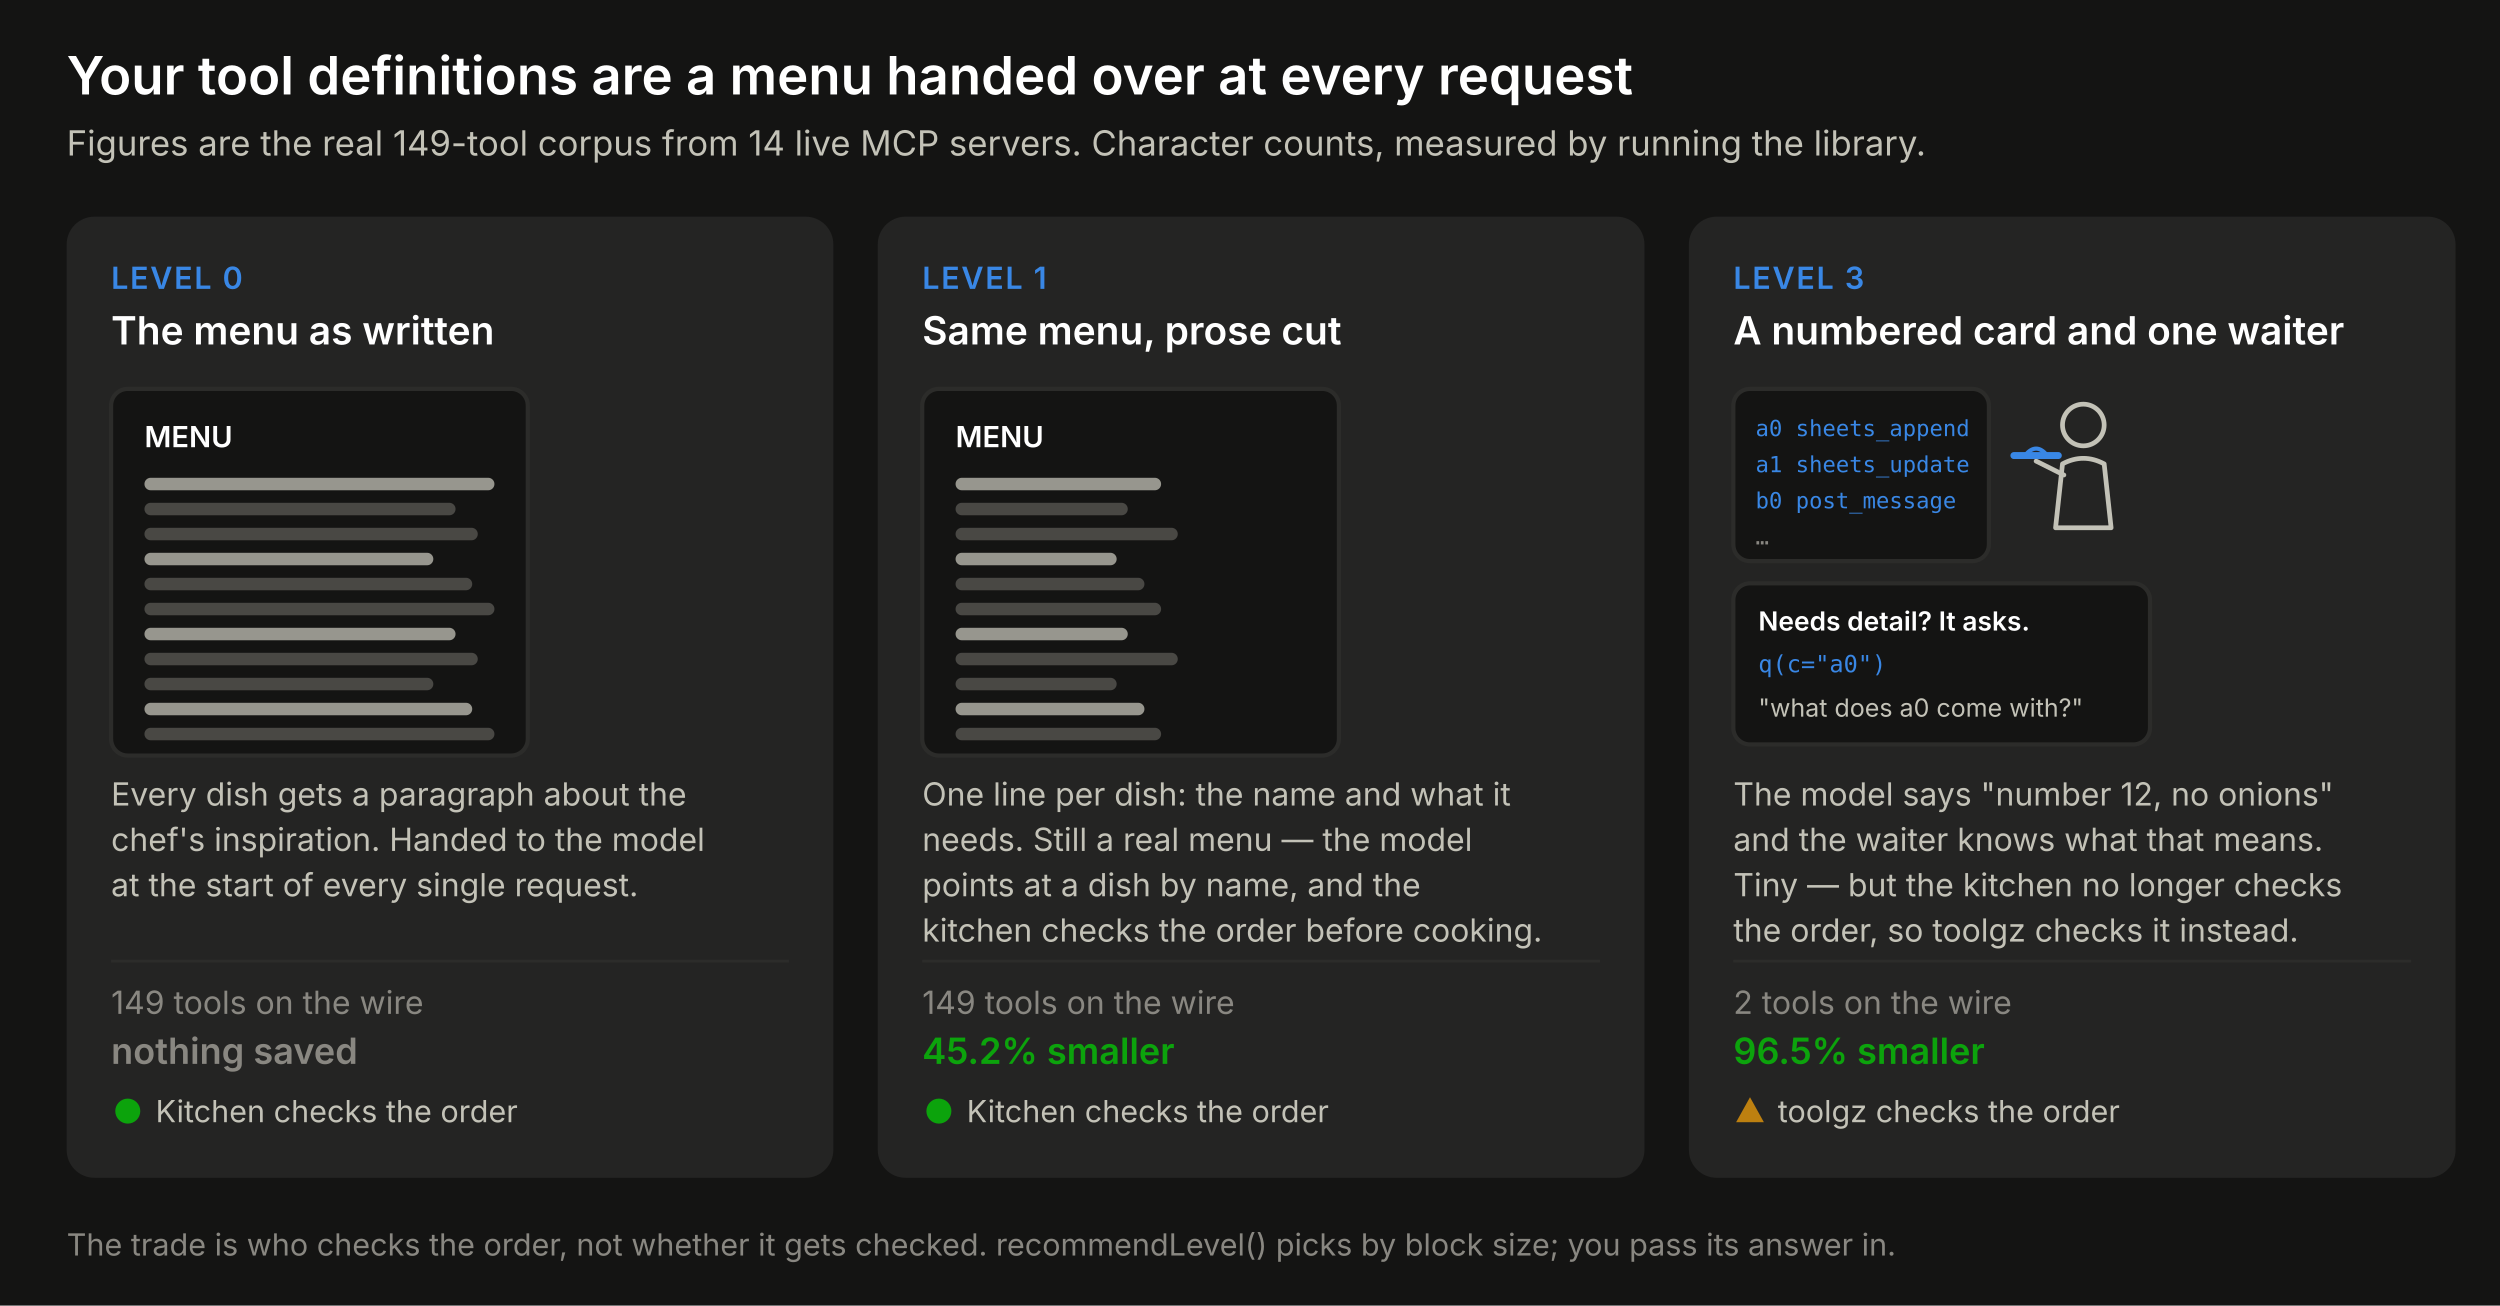
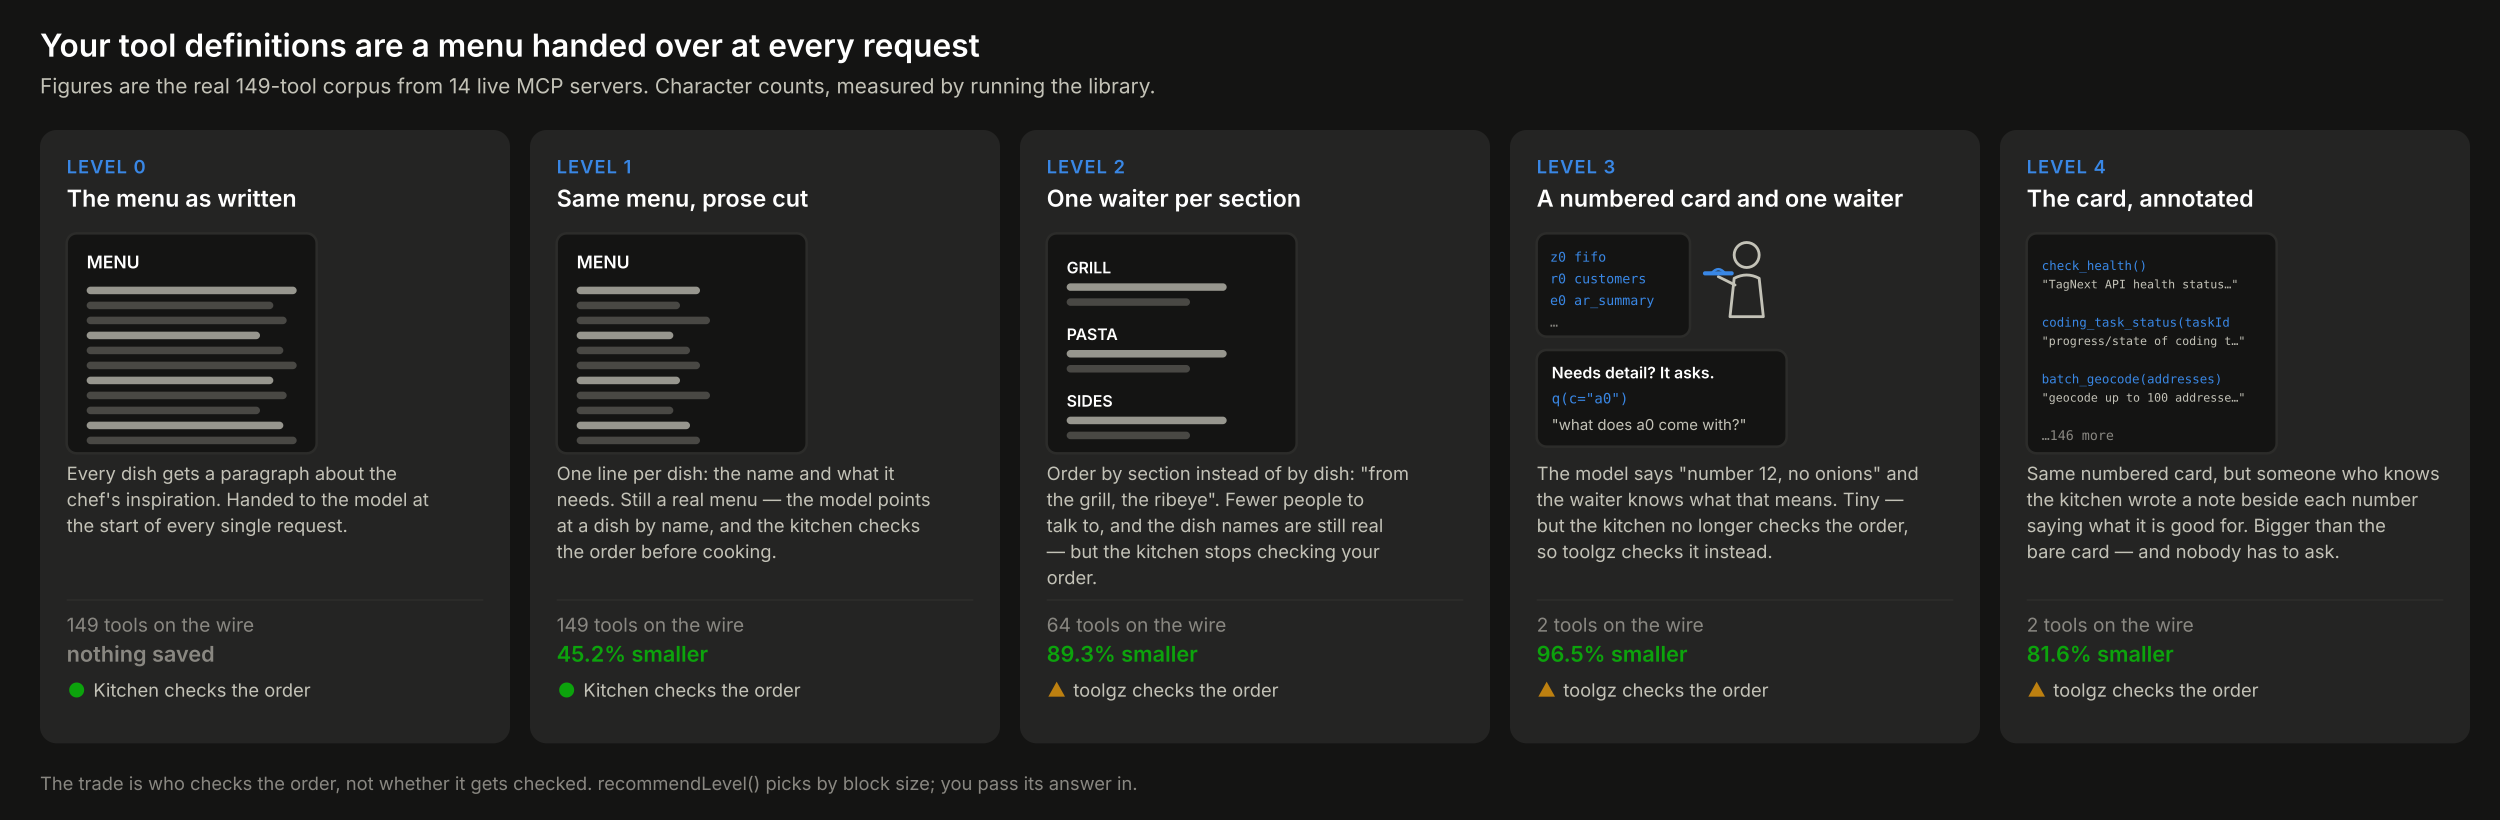
- <svg xmlns="http://www.w3.org/2000/svg" width="900" height="470" viewBox="0 0 900 470" role="img" aria-label="Restaurant metaphor for toolgz compression levels. Level 0: the full menu, 149 tools on the wire, nothing saved, kitchen checks the order. Level 1: the same menu with prose cut, 149 tools on the wire, 45.2% smaller, kitchen still checks the order. Level 3: a numbered card and one waiter, 2 tools on the wire, 96.5% smaller, toolgz checks the order instead of the provider.">
-   <rect width="900" height="470" fill="#141413" />
+ <svg xmlns="http://www.w3.org/2000/svg" width="1500" height="492" viewBox="0 0 1500 492" role="img" aria-label="Restaurant metaphor for toolgz compression levels. Level 0: the full menu, 149 tools on the wire, nothing saved, kitchen checks the order. Level 1: the same menu with prose cut, 149 tools on the wire, 45.2% smaller, kitchen still checks the order. Level 3: a numbered card and one waiter, 2 tools on the wire, 96.5% smaller, toolgz checks the order instead of the provider.">
+   <rect width="1500" height="492" fill="#141413" />
  <text x="24" y="34" font-family="system-ui,-apple-system,'Segoe UI',sans-serif" font-size="19" font-weight="600" fill="#ffffff">Your tool definitions are a menu handed over at every request</text>
  <text x="24" y="56" font-family="system-ui,-apple-system,'Segoe UI',sans-serif" font-size="12.5" fill="#c3c2b7">Figures are the real 149-tool corpus from 14 live MCP servers. Character counts, measured by running the library.</text>
-   <rect x="24" y="78" width="276" height="346" rx="10" fill="#242423" />
+   <rect x="24" y="78" width="282" height="368" rx="10" fill="#242423" />
  <text x="40" y="104" font-family="system-ui,-apple-system,'Segoe UI',sans-serif" font-size="11" font-weight="600" fill="#3987e5" letter-spacing="0.6">LEVEL 0</text>
  <text x="40" y="124" font-family="system-ui,-apple-system,'Segoe UI',sans-serif" font-size="14" font-weight="600" fill="#ffffff">The menu as written</text>
  <rect x="40" y="140" width="150" height="132" rx="6" fill="#141413" stroke="#2c2c2a" stroke-width="1.5" />
  <text x="52" y="161" font-family="system-ui,-apple-system,'Segoe UI',sans-serif" font-size="10.5" font-weight="600" fill="#ffffff">MENU</text>
  <rect x="52" y="172" width="126" height="4.5" rx="2.25" fill="#c3c2b7" opacity="0.75" />
  <rect x="52" y="181" width="112" height="4.5" rx="2.25" fill="#898781" opacity="0.45" />
  <rect x="52" y="190" width="120" height="4.5" rx="2.25" fill="#898781" opacity="0.45" />
  <rect x="52" y="199" width="104" height="4.5" rx="2.25" fill="#c3c2b7" opacity="0.75" />
  <rect x="52" y="208" width="118" height="4.5" rx="2.25" fill="#898781" opacity="0.45" />
  <rect x="52" y="217" width="126" height="4.5" rx="2.25" fill="#898781" opacity="0.45" />
  <rect x="52" y="226" width="112" height="4.5" rx="2.25" fill="#c3c2b7" opacity="0.75" />
  <rect x="52" y="235" width="120" height="4.5" rx="2.25" fill="#898781" opacity="0.45" />
  <rect x="52" y="244" width="104" height="4.5" rx="2.25" fill="#898781" opacity="0.45" />
  <rect x="52" y="253" width="118" height="4.5" rx="2.25" fill="#c3c2b7" opacity="0.75" />
  <rect x="52" y="262" width="126" height="4.5" rx="2.25" fill="#898781" opacity="0.45" />
-   <text x="40" y="290" font-family="system-ui,-apple-system,'Segoe UI',sans-serif" font-size="11.5" fill="#c3c2b7">
+   <text x="40" y="288" font-family="system-ui,-apple-system,'Segoe UI',sans-serif" font-size="11" fill="#c3c2b7">
    <tspan x="40" dy="0">Every dish gets a paragraph about the</tspan>
-     <tspan x="40" dy="16.33">chef's inspiration. Handed to the model</tspan>
-     <tspan x="40" dy="16.33">at the start of every single request.</tspan>
+     <tspan x="40" dy="15.62">chef's inspiration. Handed to the model at</tspan>
+     <tspan x="40" dy="15.62">the start of every single request.</tspan>
  </text>
-   <line x1="40" y1="346" x2="284" y2="346" stroke="#2c2c2a" stroke-width="1" />
-   <text x="40" y="365" font-family="system-ui,-apple-system,'Segoe UI',sans-serif" font-size="11.5" fill="#898781">149 tools on the wire</text>
-   <text x="40" y="383" font-family="system-ui,-apple-system,'Segoe UI',sans-serif" font-size="13" font-weight="600" fill="#898781">nothing saved</text>
-   <circle cx="46" cy="400" r="4.5" fill="#0ca30c" />
-   <text x="56" y="404" font-family="system-ui,-apple-system,'Segoe UI',sans-serif" font-size="11" fill="#c3c2b7">Kitchen checks the order</text>
-   <rect x="316" y="78" width="276" height="346" rx="10" fill="#242423" />
-   <text x="332" y="104" font-family="system-ui,-apple-system,'Segoe UI',sans-serif" font-size="11" font-weight="600" fill="#3987e5" letter-spacing="0.6">LEVEL 1</text>
-   <text x="332" y="124" font-family="system-ui,-apple-system,'Segoe UI',sans-serif" font-size="14" font-weight="600" fill="#ffffff">Same menu, prose cut</text>
-   <rect x="332" y="140" width="150" height="132" rx="6" fill="#141413" stroke="#2c2c2a" stroke-width="1.5" />
-   <text x="344" y="161" font-family="system-ui,-apple-system,'Segoe UI',sans-serif" font-size="10.5" font-weight="600" fill="#ffffff">MENU</text>
-   <rect x="344" y="172" width="74" height="4.5" rx="2.25" fill="#c3c2b7" opacity="0.75" />
-   <rect x="344" y="181" width="62" height="4.5" rx="2.25" fill="#898781" opacity="0.45" />
-   <rect x="344" y="190" width="80" height="4.5" rx="2.25" fill="#898781" opacity="0.45" />
-   <rect x="344" y="199" width="58" height="4.5" rx="2.25" fill="#c3c2b7" opacity="0.75" />
-   <rect x="344" y="208" width="68" height="4.5" rx="2.25" fill="#898781" opacity="0.45" />
-   <rect x="344" y="217" width="74" height="4.5" rx="2.25" fill="#898781" opacity="0.45" />
-   <rect x="344" y="226" width="62" height="4.5" rx="2.25" fill="#c3c2b7" opacity="0.75" />
-   <rect x="344" y="235" width="80" height="4.5" rx="2.25" fill="#898781" opacity="0.45" />
-   <rect x="344" y="244" width="58" height="4.5" rx="2.25" fill="#898781" opacity="0.45" />
-   <rect x="344" y="253" width="68" height="4.5" rx="2.25" fill="#c3c2b7" opacity="0.75" />
-   <rect x="344" y="262" width="74" height="4.5" rx="2.25" fill="#898781" opacity="0.45" />
-   <text x="332" y="290" font-family="system-ui,-apple-system,'Segoe UI',sans-serif" font-size="11.5" fill="#c3c2b7">
-     <tspan x="332" dy="0">One line per dish: the name and what it</tspan>
-     <tspan x="332" dy="16.33">needs. Still a real menu — the model</tspan>
-     <tspan x="332" dy="16.33">points at a dish by name, and the</tspan>
-     <tspan x="332" dy="16.33">kitchen checks the order before cooking.</tspan>
+   <line x1="40" y1="360" x2="290" y2="360" stroke="#2c2c2a" stroke-width="1" />
+   <text x="40" y="379" font-family="system-ui,-apple-system,'Segoe UI',sans-serif" font-size="11.5" fill="#898781">149 tools on the wire</text>
+   <text x="40" y="397" font-family="system-ui,-apple-system,'Segoe UI',sans-serif" font-size="13" font-weight="600" fill="#898781">nothing saved</text>
+   <circle cx="46" cy="414" r="4.5" fill="#0ca30c" />
+   <text x="56" y="418" font-family="system-ui,-apple-system,'Segoe UI',sans-serif" font-size="11" fill="#c3c2b7">Kitchen checks the order</text>
+   <rect x="318" y="78" width="282" height="368" rx="10" fill="#242423" />
+   <text x="334" y="104" font-family="system-ui,-apple-system,'Segoe UI',sans-serif" font-size="11" font-weight="600" fill="#3987e5" letter-spacing="0.6">LEVEL 1</text>
+   <text x="334" y="124" font-family="system-ui,-apple-system,'Segoe UI',sans-serif" font-size="14" font-weight="600" fill="#ffffff">Same menu, prose cut</text>
+   <rect x="334" y="140" width="150" height="132" rx="6" fill="#141413" stroke="#2c2c2a" stroke-width="1.5" />
+   <text x="346" y="161" font-family="system-ui,-apple-system,'Segoe UI',sans-serif" font-size="10.5" font-weight="600" fill="#ffffff">MENU</text>
+   <rect x="346" y="172" width="74" height="4.5" rx="2.25" fill="#c3c2b7" opacity="0.75" />
+   <rect x="346" y="181" width="62" height="4.5" rx="2.25" fill="#898781" opacity="0.45" />
+   <rect x="346" y="190" width="80" height="4.5" rx="2.25" fill="#898781" opacity="0.45" />
+   <rect x="346" y="199" width="58" height="4.5" rx="2.25" fill="#c3c2b7" opacity="0.75" />
+   <rect x="346" y="208" width="68" height="4.5" rx="2.25" fill="#898781" opacity="0.45" />
+   <rect x="346" y="217" width="74" height="4.5" rx="2.25" fill="#898781" opacity="0.45" />
+   <rect x="346" y="226" width="62" height="4.5" rx="2.25" fill="#c3c2b7" opacity="0.75" />
+   <rect x="346" y="235" width="80" height="4.5" rx="2.25" fill="#898781" opacity="0.45" />
+   <rect x="346" y="244" width="58" height="4.5" rx="2.25" fill="#898781" opacity="0.45" />
+   <rect x="346" y="253" width="68" height="4.5" rx="2.25" fill="#c3c2b7" opacity="0.75" />
+   <rect x="346" y="262" width="74" height="4.5" rx="2.25" fill="#898781" opacity="0.45" />
+   <text x="334" y="288" font-family="system-ui,-apple-system,'Segoe UI',sans-serif" font-size="11" fill="#c3c2b7">
+     <tspan x="334" dy="0">One line per dish: the name and what it</tspan>
+     <tspan x="334" dy="15.62">needs. Still a real menu — the model points</tspan>
+     <tspan x="334" dy="15.62">at a dish by name, and the kitchen checks</tspan>
+     <tspan x="334" dy="15.62">the order before cooking.</tspan>
  </text>
-   <line x1="332" y1="346" x2="576" y2="346" stroke="#2c2c2a" stroke-width="1" />
-   <text x="332" y="365" font-family="system-ui,-apple-system,'Segoe UI',sans-serif" font-size="11.5" fill="#898781">149 tools on the wire</text>
-   <text x="332" y="383" font-family="system-ui,-apple-system,'Segoe UI',sans-serif" font-size="13" font-weight="600" fill="#0ca30c">45.2% smaller</text>
-   <circle cx="338" cy="400" r="4.5" fill="#0ca30c" />
-   <text x="348" y="404" font-family="system-ui,-apple-system,'Segoe UI',sans-serif" font-size="11" fill="#c3c2b7">Kitchen checks the order</text>
-   <rect x="608" y="78" width="276" height="346" rx="10" fill="#242423" />
-   <text x="624" y="104" font-family="system-ui,-apple-system,'Segoe UI',sans-serif" font-size="11" font-weight="600" fill="#3987e5" letter-spacing="0.6">LEVEL 3</text>
-   <text x="624" y="124" font-family="system-ui,-apple-system,'Segoe UI',sans-serif" font-size="14" font-weight="600" fill="#ffffff">A numbered card and one waiter</text>
-   <rect x="624" y="140" width="92" height="62" rx="6" fill="#141413" stroke="#2c2c2a" stroke-width="1.5" />
-   <text x="632" y="157" font-family="ui-monospace,SFMono-Regular,Menlo,monospace" font-size="8" fill="#3987e5">a0 sheets_append</text>
-   <text x="632" y="170" font-family="ui-monospace,SFMono-Regular,Menlo,monospace" font-size="8" fill="#3987e5">a1 sheets_update</text>
-   <text x="632" y="183" font-family="ui-monospace,SFMono-Regular,Menlo,monospace" font-size="8" fill="#3987e5">b0 post_message</text>
-   <text x="632" y="196" font-family="ui-monospace,SFMono-Regular,Menlo,monospace" font-size="8" fill="#898781">…</text>
-   <circle cx="750" cy="153" r="7.5" fill="none" stroke="#c3c2b7" stroke-width="1.7" />
-   <path d="M740 190 L742.5 167 Q750 163 757.5 167 L760 190 Z" fill="none" stroke="#c3c2b7" stroke-width="1.7" stroke-linejoin="round" />
-   <path d="M743 171 L733 166" fill="none" stroke="#c3c2b7" stroke-width="1.7" stroke-linecap="round" />
-   <line x1="725" y1="164" x2="741" y2="164" stroke="#3987e5" stroke-width="2.5" stroke-linecap="round" />
-   <path d="M729 164 q4 -5 8 0" fill="none" stroke="#3987e5" stroke-width="1.5" />
-   <rect x="624" y="210" width="150" height="58" rx="6" fill="#141413" stroke="#2c2c2a" stroke-width="1.5" />
-   <text x="633" y="227" font-family="system-ui,-apple-system,'Segoe UI',sans-serif" font-size="9.5" font-weight="600" fill="#ffffff">Needs detail? It asks.</text>
-   <text x="633" y="242" font-family="ui-monospace,SFMono-Regular,Menlo,monospace" font-size="8.5" fill="#3987e5">q(c="a0")</text>
-   <text x="633" y="258" font-family="system-ui,-apple-system,'Segoe UI',sans-serif" font-size="9" fill="#c3c2b7">"what does a0 come with?"</text>
-   <text x="624" y="290" font-family="system-ui,-apple-system,'Segoe UI',sans-serif" font-size="11.5" fill="#c3c2b7">
-     <tspan x="624" dy="0">The model says "number 12, no onions"</tspan>
-     <tspan x="624" dy="16.33">and the waiter knows what that means.</tspan>
-     <tspan x="624" dy="16.33">Tiny — but the kitchen no longer checks</tspan>
-     <tspan x="624" dy="16.33">the order, so toolgz checks it instead.</tspan>
+   <line x1="334" y1="360" x2="584" y2="360" stroke="#2c2c2a" stroke-width="1" />
+   <text x="334" y="379" font-family="system-ui,-apple-system,'Segoe UI',sans-serif" font-size="11.5" fill="#898781">149 tools on the wire</text>
+   <text x="334" y="397" font-family="system-ui,-apple-system,'Segoe UI',sans-serif" font-size="13" font-weight="600" fill="#0ca30c">45.2% smaller</text>
+   <circle cx="340" cy="414" r="4.5" fill="#0ca30c" />
+   <text x="350" y="418" font-family="system-ui,-apple-system,'Segoe UI',sans-serif" font-size="11" fill="#c3c2b7">Kitchen checks the order</text>
+   <rect x="612" y="78" width="282" height="368" rx="10" fill="#242423" />
+   <text x="628" y="104" font-family="system-ui,-apple-system,'Segoe UI',sans-serif" font-size="11" font-weight="600" fill="#3987e5" letter-spacing="0.6">LEVEL 2</text>
+   <text x="628" y="124" font-family="system-ui,-apple-system,'Segoe UI',sans-serif" font-size="14" font-weight="600" fill="#ffffff">One waiter per section</text>
+   <rect x="628" y="140" width="150" height="132" rx="6" fill="#141413" stroke="#2c2c2a" stroke-width="1.5" />
+   <text x="640" y="164" font-family="system-ui,-apple-system,'Segoe UI',sans-serif" font-size="9.5" font-weight="600" fill="#ffffff">GRILL</text>
+   <rect x="640" y="170" width="96" height="4.5" rx="2.25" fill="#c3c2b7" opacity="0.75" />
+   <rect x="640" y="179" width="74" height="4.5" rx="2.25" fill="#898781" opacity="0.45" />
+   <text x="640" y="204" font-family="system-ui,-apple-system,'Segoe UI',sans-serif" font-size="9.5" font-weight="600" fill="#ffffff">PASTA</text>
+   <rect x="640" y="210" width="96" height="4.5" rx="2.25" fill="#c3c2b7" opacity="0.75" />
+   <rect x="640" y="219" width="74" height="4.5" rx="2.25" fill="#898781" opacity="0.45" />
+   <text x="640" y="244" font-family="system-ui,-apple-system,'Segoe UI',sans-serif" font-size="9.5" font-weight="600" fill="#ffffff">SIDES</text>
+   <rect x="640" y="250" width="96" height="4.5" rx="2.25" fill="#c3c2b7" opacity="0.75" />
+   <rect x="640" y="259" width="74" height="4.5" rx="2.25" fill="#898781" opacity="0.45" />
+   <text x="628" y="288" font-family="system-ui,-apple-system,'Segoe UI',sans-serif" font-size="11" fill="#c3c2b7">
+     <tspan x="628" dy="0">Order by section instead of by dish: "from</tspan>
+     <tspan x="628" dy="15.62">the grill, the ribeye". Fewer people to</tspan>
+     <tspan x="628" dy="15.62">talk to, and the dish names are still real</tspan>
+     <tspan x="628" dy="15.62">— but the kitchen stops checking your</tspan>
+     <tspan x="628" dy="15.62">order.</tspan>
  </text>
-   <line x1="624" y1="346" x2="868" y2="346" stroke="#2c2c2a" stroke-width="1" />
-   <text x="624" y="365" font-family="system-ui,-apple-system,'Segoe UI',sans-serif" font-size="11.5" fill="#898781">2 tools on the wire</text>
-   <text x="624" y="383" font-family="system-ui,-apple-system,'Segoe UI',sans-serif" font-size="13" font-weight="600" fill="#0ca30c">96.5% smaller</text>
-   <path d="M630 395 L635 404 L625 404 Z" fill="#bd8010" />
-   <text x="640" y="404" font-family="system-ui,-apple-system,'Segoe UI',sans-serif" font-size="11" fill="#c3c2b7">toolgz checks the order</text>
-   <text x="24" y="452" font-family="system-ui,-apple-system,'Segoe UI',sans-serif" font-size="11" fill="#898781">The trade is who checks the order, not whether it gets checked. recommendLevel() picks by block size; you pass its answer in.</text>
+   <line x1="628" y1="360" x2="878" y2="360" stroke="#2c2c2a" stroke-width="1" />
+   <text x="628" y="379" font-family="system-ui,-apple-system,'Segoe UI',sans-serif" font-size="11.5" fill="#898781">64 tools on the wire</text>
+   <text x="628" y="397" font-family="system-ui,-apple-system,'Segoe UI',sans-serif" font-size="13" font-weight="600" fill="#0ca30c">89.3% smaller</text>
+   <path d="M634 409 L639 418 L629 418 Z" fill="#bd8010" />
+   <text x="644" y="418" font-family="system-ui,-apple-system,'Segoe UI',sans-serif" font-size="11" fill="#c3c2b7">toolgz checks the order</text>
+   <rect x="906" y="78" width="282" height="368" rx="10" fill="#242423" />
+   <text x="922" y="104" font-family="system-ui,-apple-system,'Segoe UI',sans-serif" font-size="11" font-weight="600" fill="#3987e5" letter-spacing="0.6">LEVEL 3</text>
+   <text x="922" y="124" font-family="system-ui,-apple-system,'Segoe UI',sans-serif" font-size="14" font-weight="600" fill="#ffffff">A numbered card and one waiter</text>
+   <rect x="922" y="140" width="92" height="62" rx="6" fill="#141413" stroke="#2c2c2a" stroke-width="1.5" />
+   <text x="930" y="157" font-family="ui-monospace,SFMono-Regular,Menlo,monospace" font-size="8" fill="#3987e5">z0 fifo</text>
+   <text x="930" y="170" font-family="ui-monospace,SFMono-Regular,Menlo,monospace" font-size="8" fill="#3987e5">r0 customers</text>
+   <text x="930" y="183" font-family="ui-monospace,SFMono-Regular,Menlo,monospace" font-size="8" fill="#3987e5">e0 ar_summary</text>
+   <text x="930" y="196" font-family="ui-monospace,SFMono-Regular,Menlo,monospace" font-size="8" fill="#898781">…</text>
+   <circle cx="1048" cy="153" r="7.5" fill="none" stroke="#c3c2b7" stroke-width="1.7" />
+   <path d="M1038 190 L1040.5 167 Q1048 163 1055.5 167 L1058 190 Z" fill="none" stroke="#c3c2b7" stroke-width="1.7" stroke-linejoin="round" />
+   <path d="M1041 171 L1031 166" fill="none" stroke="#c3c2b7" stroke-width="1.7" stroke-linecap="round" />
+   <line x1="1023" y1="164" x2="1039" y2="164" stroke="#3987e5" stroke-width="2.5" stroke-linecap="round" />
+   <path d="M1027 164 q4 -5 8 0" fill="none" stroke="#3987e5" stroke-width="1.5" />
+   <rect x="922" y="210" width="150" height="58" rx="6" fill="#141413" stroke="#2c2c2a" stroke-width="1.5" />
+   <text x="931" y="227" font-family="system-ui,-apple-system,'Segoe UI',sans-serif" font-size="9.5" font-weight="600" fill="#ffffff">Needs detail? It asks.</text>
+   <text x="931" y="242" font-family="ui-monospace,SFMono-Regular,Menlo,monospace" font-size="8.5" fill="#3987e5">q(c="a0")</text>
+   <text x="931" y="258" font-family="system-ui,-apple-system,'Segoe UI',sans-serif" font-size="9" fill="#c3c2b7">"what does a0 come with?"</text>
+   <text x="922" y="288" font-family="system-ui,-apple-system,'Segoe UI',sans-serif" font-size="11" fill="#c3c2b7">
+     <tspan x="922" dy="0">The model says "number 12, no onions" and</tspan>
+     <tspan x="922" dy="15.62">the waiter knows what that means. Tiny —</tspan>
+     <tspan x="922" dy="15.62">but the kitchen no longer checks the order,</tspan>
+     <tspan x="922" dy="15.62">so toolgz checks it instead.</tspan>
+   </text>
+   <line x1="922" y1="360" x2="1172" y2="360" stroke="#2c2c2a" stroke-width="1" />
+   <text x="922" y="379" font-family="system-ui,-apple-system,'Segoe UI',sans-serif" font-size="11.5" fill="#898781">2 tools on the wire</text>
+   <text x="922" y="397" font-family="system-ui,-apple-system,'Segoe UI',sans-serif" font-size="13" font-weight="600" fill="#0ca30c">96.5% smaller</text>
+   <path d="M928 409 L933 418 L923 418 Z" fill="#bd8010" />
+   <text x="938" y="418" font-family="system-ui,-apple-system,'Segoe UI',sans-serif" font-size="11" fill="#c3c2b7">toolgz checks the order</text>
+   <rect x="1200" y="78" width="282" height="368" rx="10" fill="#242423" />
+   <text x="1216" y="104" font-family="system-ui,-apple-system,'Segoe UI',sans-serif" font-size="11" font-weight="600" fill="#3987e5" letter-spacing="0.6">LEVEL 4</text>
+   <text x="1216" y="124" font-family="system-ui,-apple-system,'Segoe UI',sans-serif" font-size="14" font-weight="600" fill="#ffffff">The card, annotated</text>
+   <rect x="1216" y="140" width="150" height="132" rx="6" fill="#141413" stroke="#2c2c2a" stroke-width="1.5" />
+   <text x="1225" y="162" font-family="ui-monospace,SFMono-Regular,Menlo,monospace" font-size="7.5" fill="#3987e5">check_health()</text>
+   <text x="1225" y="173" font-family="ui-monospace,SFMono-Regular,Menlo,monospace" font-size="7" fill="#c3c2b7">"TagNext API health status…"</text>
+   <text x="1225" y="196" font-family="ui-monospace,SFMono-Regular,Menlo,monospace" font-size="7.5" fill="#3987e5">coding_task_status(taskId</text>
+   <text x="1225" y="207" font-family="ui-monospace,SFMono-Regular,Menlo,monospace" font-size="7" fill="#c3c2b7">"progress/state of coding t…"</text>
+   <text x="1225" y="230" font-family="ui-monospace,SFMono-Regular,Menlo,monospace" font-size="7.5" fill="#3987e5">batch_geocode(addresses)</text>
+   <text x="1225" y="241" font-family="ui-monospace,SFMono-Regular,Menlo,monospace" font-size="7" fill="#c3c2b7">"geocode up to 100 addresse…"</text>
+   <text x="1225" y="264" font-family="ui-monospace,SFMono-Regular,Menlo,monospace" font-size="8" fill="#898781">…146 more</text>
+   <text x="1216" y="288" font-family="system-ui,-apple-system,'Segoe UI',sans-serif" font-size="11" fill="#c3c2b7">
+     <tspan x="1216" dy="0">Same numbered card, but someone who knows</tspan>
+     <tspan x="1216" dy="15.62">the kitchen wrote a note beside each number</tspan>
+     <tspan x="1216" dy="15.62">saying what it is good for. Bigger than the</tspan>
+     <tspan x="1216" dy="15.62">bare card — and nobody has to ask.</tspan>
+   </text>
+   <line x1="1216" y1="360" x2="1466" y2="360" stroke="#2c2c2a" stroke-width="1" />
+   <text x="1216" y="379" font-family="system-ui,-apple-system,'Segoe UI',sans-serif" font-size="11.5" fill="#898781">2 tools on the wire</text>
+   <text x="1216" y="397" font-family="system-ui,-apple-system,'Segoe UI',sans-serif" font-size="13" font-weight="600" fill="#0ca30c">81.6% smaller</text>
+   <path d="M1222 409 L1227 418 L1217 418 Z" fill="#bd8010" />
+   <text x="1232" y="418" font-family="system-ui,-apple-system,'Segoe UI',sans-serif" font-size="11" fill="#c3c2b7">toolgz checks the order</text>
+   <text x="24" y="474" font-family="system-ui,-apple-system,'Segoe UI',sans-serif" font-size="11" fill="#898781">The trade is who checks the order, not whether it gets checked. recommendLevel() picks by block size; you pass its answer in.</text>
</svg>
